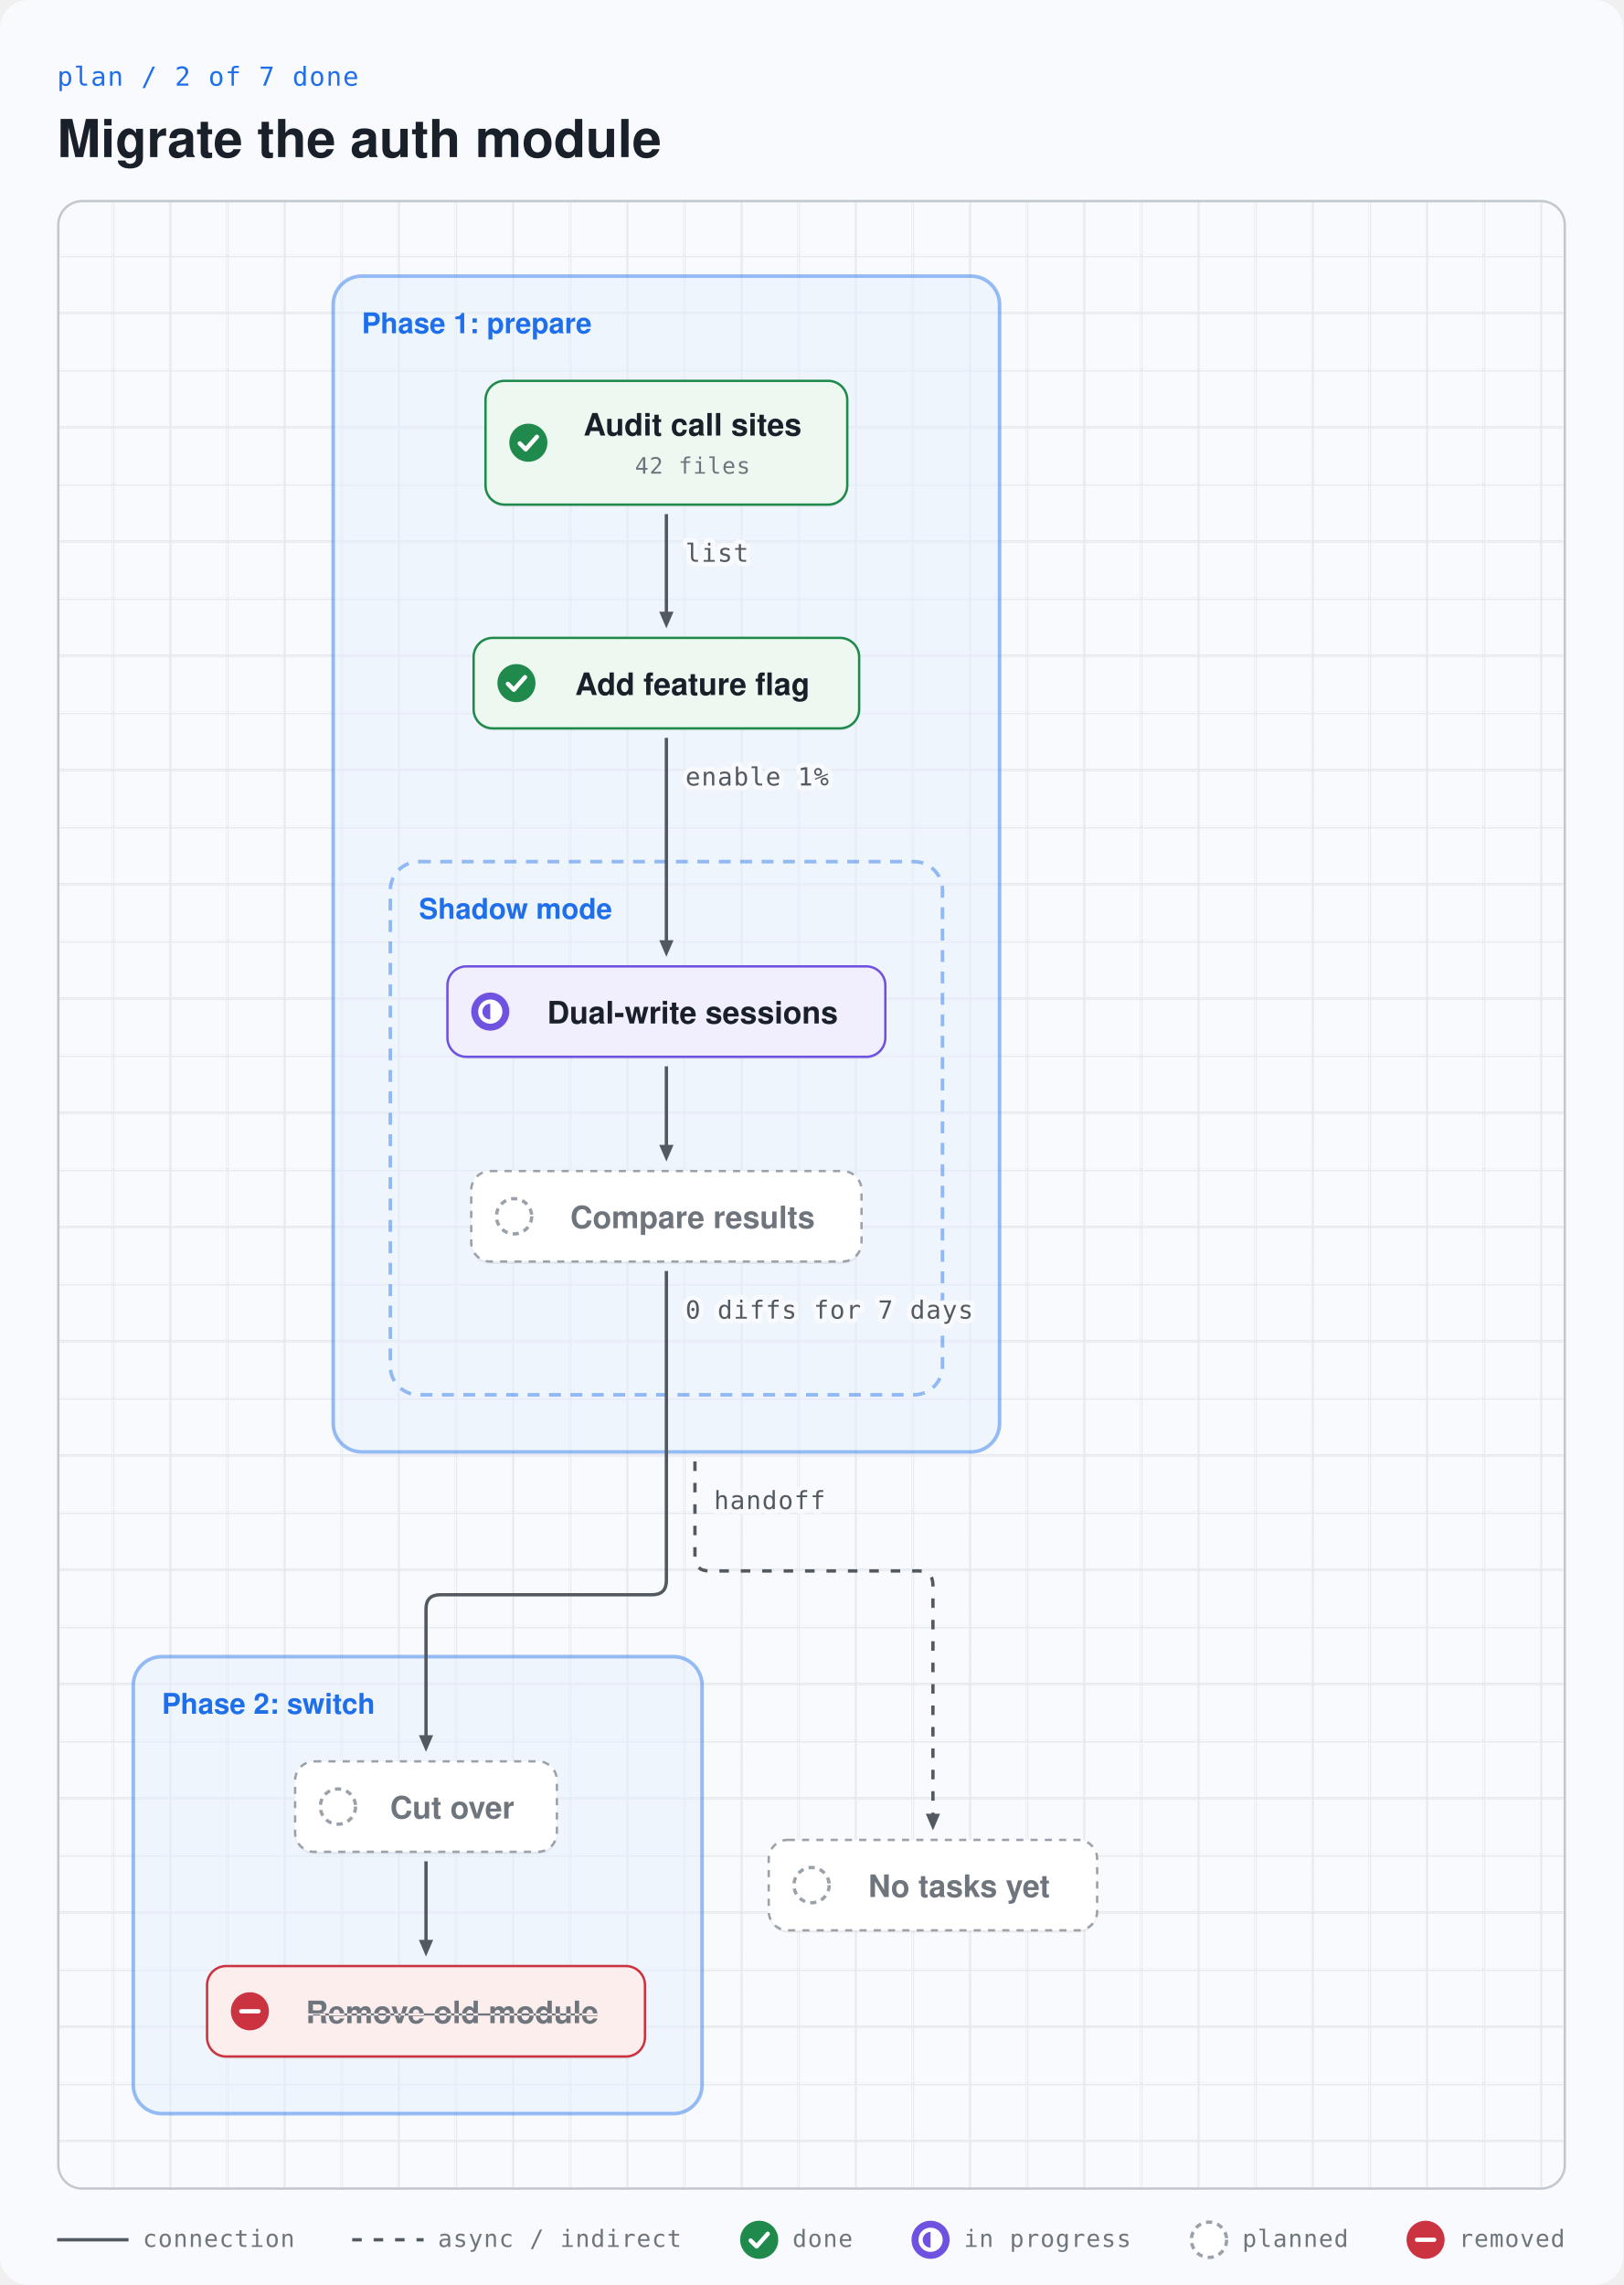
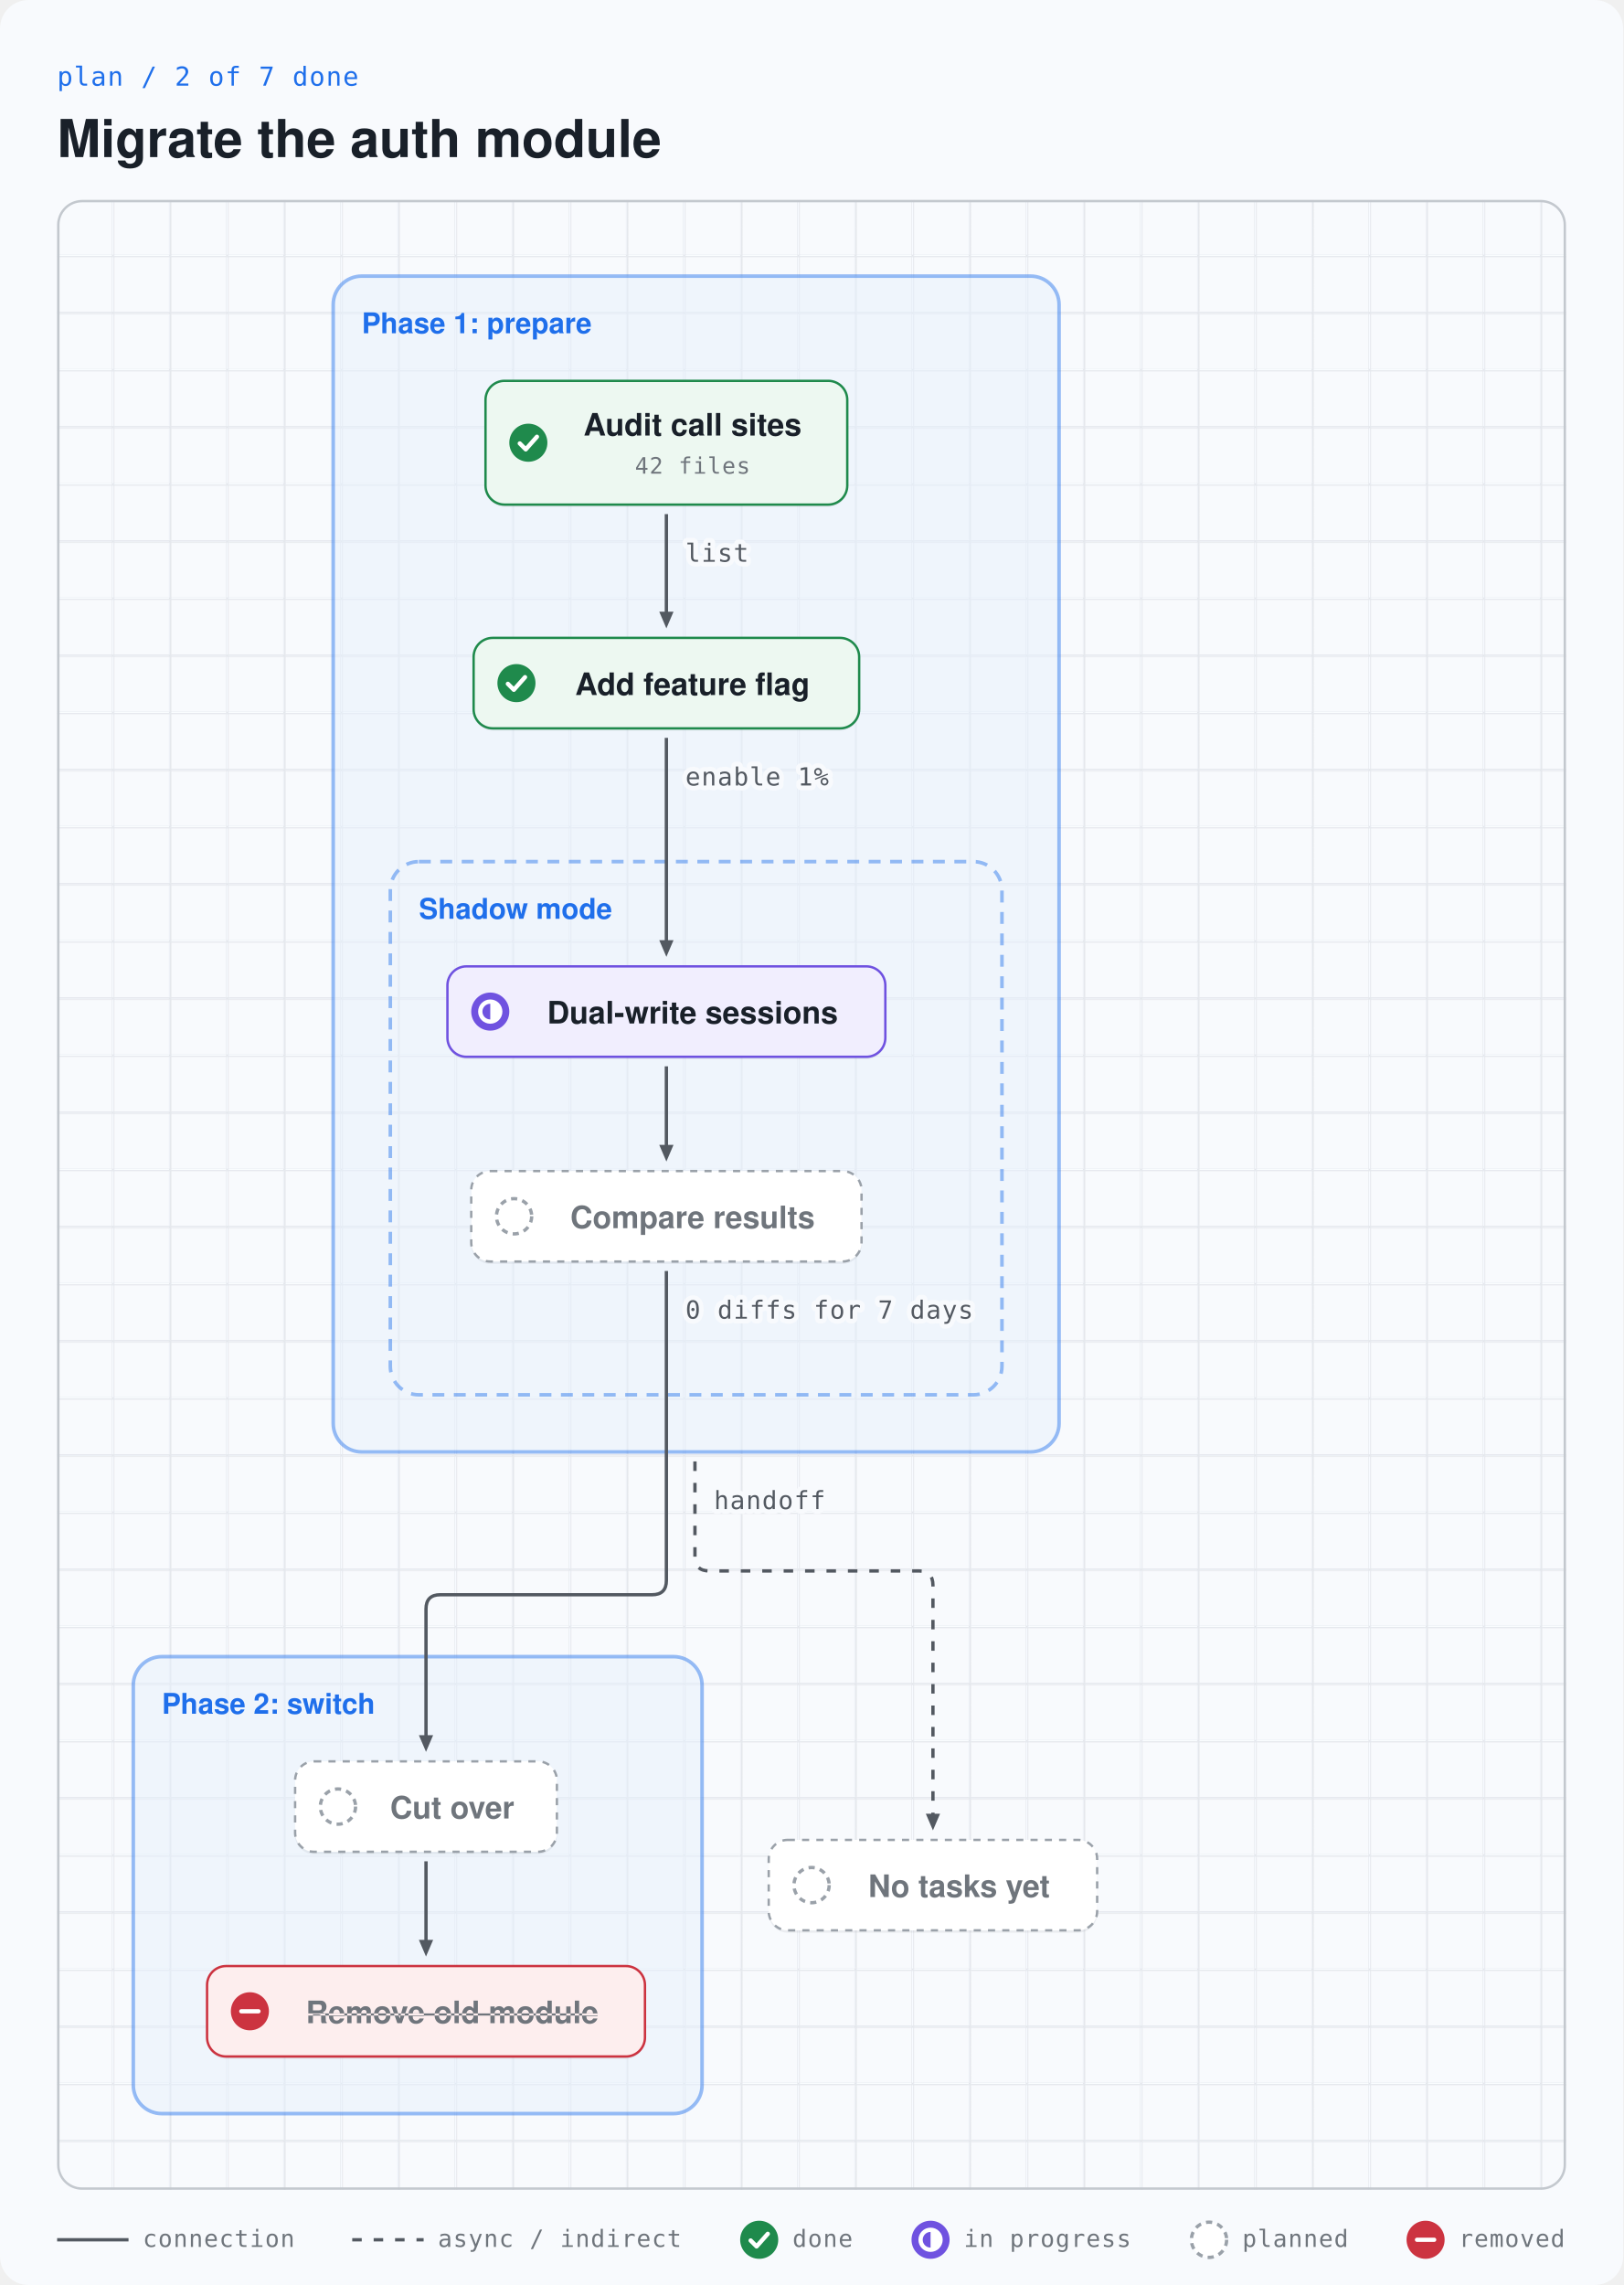
<svg xmlns="http://www.w3.org/2000/svg" width="682" height="960" viewBox="0 0 682 960" role="img" aria-label="Migrate the auth module">
  <style>text{font-family:Geist,ui-sans-serif,system-ui,-apple-system,"Segoe UI",Helvetica,Arial,sans-serif;fill:#192029}.mo{font-family:"JetBrains Mono",ui-monospace,"SF Mono",Menlo,Consolas,monospace;letter-spacing:.04em}.pg{fill:#f8fafd}.gr{fill:none;stroke:#e5e8ed}.cv{fill:none;stroke:#c3c8ce}.kk{font-size:11px;fill:#1f6feb}.t{font-size:22px;font-weight:700}.lg{font-size:10px;fill:#6f757c}.g{fill:#e6f0fd;fill-opacity:.5;stroke:#1f6feb;stroke-opacity:.45;stroke-width:1.5}.gv{fill:#fbeadc;fill-opacity:.5;stroke:#dd7b2b;stroke-opacity:1}.gn{fill:none;stroke-dasharray:5 4}.gl{font-size:12px;font-weight:600;fill:#1f6feb}.glv{fill:#a64b00}.gp{fill:none}.sh{fill:#192029;fill-opacity:.06}.ti{fill:#fff;stroke:#c3c8ce}.td{fill:#1a2028;stroke:#1a2028}.x{stroke-dasharray:4 3}.ic{fill:none;stroke:#323841;stroke-width:1.5;stroke-linecap:round;stroke-linejoin:round}.nm{font-size:13px;font-weight:600;text-anchor:middle}.ro{font-size:9.5px;fill:#6f757c;text-anchor:middle}.vl{fill:#f8fafd;fill-opacity:.78}.cd{fill:#fff;stroke:#c3c8ce}.e{fill:none;stroke:#535961;stroke-width:1.4}.em{stroke:#1f6feb;stroke-width:1.6}.d{stroke-dasharray:4 5}.a{fill:#535961}.am{fill:#1f6feb}.el{font-size:10.5px;fill:#535961;text-anchor:middle;paint-order:stroke;stroke:#f8fafd;stroke-width:4px;stroke-linejoin:round}.lm{fill:#1f6feb}.ls{text-anchor:start}.ll{stroke:#c3c8ce;stroke-dasharray:3 4}.k{fill:none;stroke:#fff;stroke-width:1.8;stroke-linecap:round;stroke-linejoin:round}.kf{fill:#fff}.bq{fill:#fff;stroke:#c3c8ce;stroke-width:1.4}.bp{fill:#fff;stroke:#9aa1a9;stroke-width:1.4;stroke-dasharray:2.6 2.2}.ti.s1,.ti.s4,.cd.s1,.cd.s4,.e.s1,.e.s4,.g.s1,.g.s4{stroke:#1f8a4c;stroke-opacity:1}.cd.s1,.cd.s4{fill:#edf8f1}.a.s1,.a.s4,.b.s1,.b.s4{fill:#1f8a4c}.ti.s2,.cd.s2,.e.s2,.g.s2{stroke:#6f52e0;stroke-opacity:1}.cd.s2{fill:#f1eefe}.a.s2,.b.s2{fill:#6f52e0}.ti.s3,.cd.s3,.e.s3,.g.s3{stroke:#9aa1a9;stroke-opacity:1;stroke-dasharray:3 3}.a.s3{fill:#9aa1a9}.ti.s5,.cd.s5,.e.s5,.g.s5{stroke:#b06d08;stroke-opacity:1}.cd.s5{fill:#fdf4e3}.a.s5,.b.s5{fill:#b06d08}.ti.s6,.cd.s6,.e.s6,.g.s6{stroke:#cc3340;stroke-opacity:1}.cd.s6{fill:#fdeeee}.a.s6,.b.s6{fill:#cc3340}.ti.s1,.ti.s2,.ti.s4,.ti.s5,.ti.s6{stroke-width:1.5}.p3{fill:#6f757c}.p6{fill:#6f757c;text-decoration:line-through}.oa{stroke-dasharray:none}@media(prefers-color-scheme:dark){text{fill:#e8ebf1}.pg{fill:#0e1217}.gr{stroke:#1b2025}.cv{stroke:#3c434c}.kk,.gl{fill:#569fff}.lg,.ro,.p3,.p6{fill:#8a9098}.g{fill:#1a2a3f;fill-opacity:.35;stroke:#569fff;stroke-opacity:.5}.gv{fill:#2f2115;fill-opacity:.4;stroke:#e0843e;stroke-opacity:1}.gn{fill:none}.glv{fill:#f2a26a}.gp{fill:#fff}.vl{fill:#0e1217}.cd{fill:#161b21;stroke:#3c434c}.e{stroke:#a0a5ac}.em{stroke:#569fff}.a{fill:#a0a5ac}.am{fill:#569fff}.el{fill:#a0a5ac;stroke:#0e1217}.lm{fill:#569fff}.ll{stroke:#3c434c}.k{stroke:#0e1217}.kf{fill:#0e1217}.bq{fill:#161b21;stroke:#3c434c}.bp{fill:#161b21;stroke:#6c737c}.ti.s1,.ti.s4,.cd.s1,.cd.s4,.e.s1,.e.s4,.g.s1,.g.s4{stroke:#4cc27a}.cd.s1,.cd.s4{fill:#13281c}.a.s1,.a.s4,.b.s1,.b.s4{fill:#4cc27a}.ti.s2,.cd.s2,.e.s2,.g.s2{stroke:#a48cff}.cd.s2{fill:#211a3d}.a.s2,.b.s2{fill:#a48cff}.ti.s3,.cd.s3,.e.s3,.g.s3{stroke:#6c737c}.a.s3{fill:#6c737c}.ti.s5,.cd.s5,.e.s5,.g.s5{stroke:#dba13a}.cd.s5{fill:#2b2212}.a.s5,.b.s5{fill:#dba13a}.ti.s6,.cd.s6,.e.s6,.g.s6{stroke:#f0626c}.cd.s6{fill:#2e1618}.a.s6,.b.s6{fill:#f0626c}}</style>
  <defs>
    <pattern id="gr" width="24" height="24" patternUnits="userSpaceOnUse" x="23" y="83">
      <path class="gr" d="M24 .5H.5V24" />
    </pattern>
    <g id="b1">
      <circle r="8" class="b s1" />
      <path class="k" d="M-3.6 .3l2.5 2.5 4.7-5.3" />
    </g>
    <g id="b2">
      <circle r="8" class="b s2" />
      <circle r="4.2" class="k" />
      <path class="kf" d="M0-4.2a4.2 4.2 0 0 1 0 8.4z" />
    </g>
    <g id="b3">
      <circle r="7.4" class="bp" />
    </g>
    <g id="b6">
      <circle r="8" class="b s6" />
      <path class="k" d="M-3.6 0h7.2" />
    </g>
  </defs>
  <rect class="pg" width="682" height="960" rx="12" />
  <text class="kk mo" x="24" y="36">plan / 2 of 7 done</text>
  <text class="t" x="24" y="66">Migrate the auth module</text>
  <rect fill="url(#gr)" x="24" y="84" width="634" height="836" rx="10" />
  <rect class="cv" x="24.5" y="84.5" width="633" height="835" rx="10" />
  <g data-k="group" data-id="p1" data-s="">
-     <rect class="g" x="140" y="116" width="280" height="494" rx="12" />
+     <rect class="g" x="140" y="116" width="305" height="494" rx="12" />
  </g>
  <g data-k="group" data-id="p1b" data-s="">
-     <rect class="g gn" x="164" y="362" width="232" height="224" rx="12" />
+     <rect class="g gn" x="164" y="362" width="257" height="224" rx="12" />
  </g>
  <g data-k="group" data-id="p2" data-s="">
    <rect class="g" x="56" y="696" width="239" height="192" rx="12" />
  </g>
  <g data-k="edge" data-i="0" data-from="audit" data-to="flag" data-s="">
    <path class="e rt" d="M280 216L280 259" />
    <path class="a" d="M280 264L277 257L283 257z" />
  </g>
  <g data-k="edge" data-i="1" data-from="flag" data-to="shadow" data-s="">
    <path class="e rt" d="M280 310L280 397" />
    <path class="a" d="M280 402L277 395L283 395z" />
  </g>
  <g data-k="edge" data-i="2" data-from="shadow" data-to="cmp" data-s="">
    <path class="e rt" d="M280 448L280 483" />
    <path class="a" d="M280 488L277 481L283 481z" />
  </g>
  <g data-k="edge" data-i="3" data-from="cmp" data-to="cut" data-s="">
    <path class="e rt" d="M280 534L280 664Q280 670 274 670L185 670Q179 670 179 676L179 731" />
    <path class="a" d="M179 736L176 729L182 729z" />
  </g>
  <g data-k="edge" data-i="4" data-from="cut" data-to="rm" data-s="">
    <path class="e rt" d="M179 782L179 817" />
    <path class="a" d="M179 822L176 815L182 815z" />
  </g>
  <g data-k="edge" data-i="5" data-from="p1" data-to="empty" data-s="">
    <path class="e d rt" d="M292 614L292 654Q292 660 298 660L386 660Q392 660 392 666L392 764" />
    <path class="a" d="M392 769L389 762L395 762z" />
  </g>
  <g data-k="group" data-id="p1" data-s="">
    <text class="gl" x="152" y="140">Phase 1: prepare</text>
  </g>
  <g data-k="node" data-id="audit" data-s="done">
    <rect class="sh" x="204" y="161" width="152" height="52" rx="8" />
    <rect class="cd s1" x="204" y="160" width="152" height="52" rx="8" />
    <use href="#b1" x="222" y="186" />
    <text class="nm" x="291" y="183">Audit call sites</text>
    <text class="ro mo" x="291" y="199">42 files</text>
  </g>
  <g data-k="node" data-id="flag" data-s="done">
    <rect class="sh" x="199" y="269" width="162" height="38" rx="8" />
    <rect class="cd s1" x="199" y="268" width="162" height="38" rx="8" />
    <use href="#b1" x="217" y="287" />
    <text class="nm" x="291" y="292">Add feature flag</text>
  </g>
  <g data-k="group" data-id="p1b" data-s="">
    <text class="gl" x="176" y="386">Shadow mode</text>
  </g>
  <g data-k="node" data-id="shadow" data-s="wip">
    <rect class="sh" x="188" y="407" width="184" height="38" rx="8" />
    <rect class="cd s2" x="188" y="406" width="184" height="38" rx="8" />
    <use href="#b2" x="206" y="425" />
    <text class="nm" x="291" y="430">Dual-write sessions</text>
  </g>
  <g data-k="node" data-id="cmp" data-s="plan">
    <rect class="sh" x="198" y="493" width="164" height="38" rx="8" />
    <rect class="cd s3" x="198" y="492" width="164" height="38" rx="8" />
    <use href="#b3" x="216" y="511" />
    <text class="nm p3" x="291" y="516">Compare results</text>
  </g>
  <g data-k="group" data-id="p2" data-s="">
    <text class="gl" x="68" y="720">Phase 2: switch</text>
  </g>
  <g data-k="node" data-id="cut" data-s="plan">
    <rect class="sh" x="124" y="741" width="110" height="38" rx="8" />
    <rect class="cd s3" x="124" y="740" width="110" height="38" rx="8" />
    <use href="#b3" x="142" y="759" />
    <text class="nm p3" x="190" y="764">Cut over</text>
  </g>
  <g data-k="node" data-id="rm" data-s="del">
    <rect class="sh" x="87" y="827" width="184" height="38" rx="8" />
    <rect class="cd s6" x="87" y="826" width="184" height="38" rx="8" />
    <use href="#b6" x="105" y="845" />
    <text class="nm p6" x="190" y="850">Remove old module</text>
  </g>
  <g data-k="node" data-id="empty" data-s="plan">
    <rect class="sh" x="323" y="774" width="138" height="38" rx="8" />
    <rect class="cd s3" x="323" y="773" width="138" height="38" rx="8" />
    <use href="#b3" x="341" y="792" />
    <text class="nm p3" x="403" y="797">No tasks yet</text>
  </g>
  <g data-k="edge" data-i="0" data-from="audit" data-to="flag" data-s="">
    <text class="el mo ls" x="288" y="236">list</text>
  </g>
  <g data-k="edge" data-i="1" data-from="flag" data-to="shadow" data-s="">
    <text class="el mo ls" x="288" y="330">enable 1%</text>
  </g>
  <g data-k="edge" data-i="3" data-from="cmp" data-to="cut" data-s="">
    <text class="el mo ls" x="288" y="554">0 diffs for 7 days</text>
  </g>
  <g data-k="edge" data-i="5" data-from="p1" data-to="empty" data-s="">
    <text class="el mo ls" x="300" y="634">handoff</text>
  </g>
  <path class="e" d="M24 941h30" />
  <text class="lg mo" x="60" y="944">connection</text>
  <path class="e d" d="M148 941h30" />
  <text class="lg mo" x="184" y="944">async / indirect</text>
  <use href="#b1" x="319" y="941" />
  <text class="lg mo" x="333" y="944">done</text>
  <use href="#b2" x="391" y="941" />
  <text class="lg mo" x="405" y="944">in progress</text>
  <use href="#b3" x="508" y="941" />
  <text class="lg mo" x="522" y="944">planned</text>
  <use href="#b6" x="599" y="941" />
  <text class="lg mo" x="613" y="944">removed</text>
</svg>
